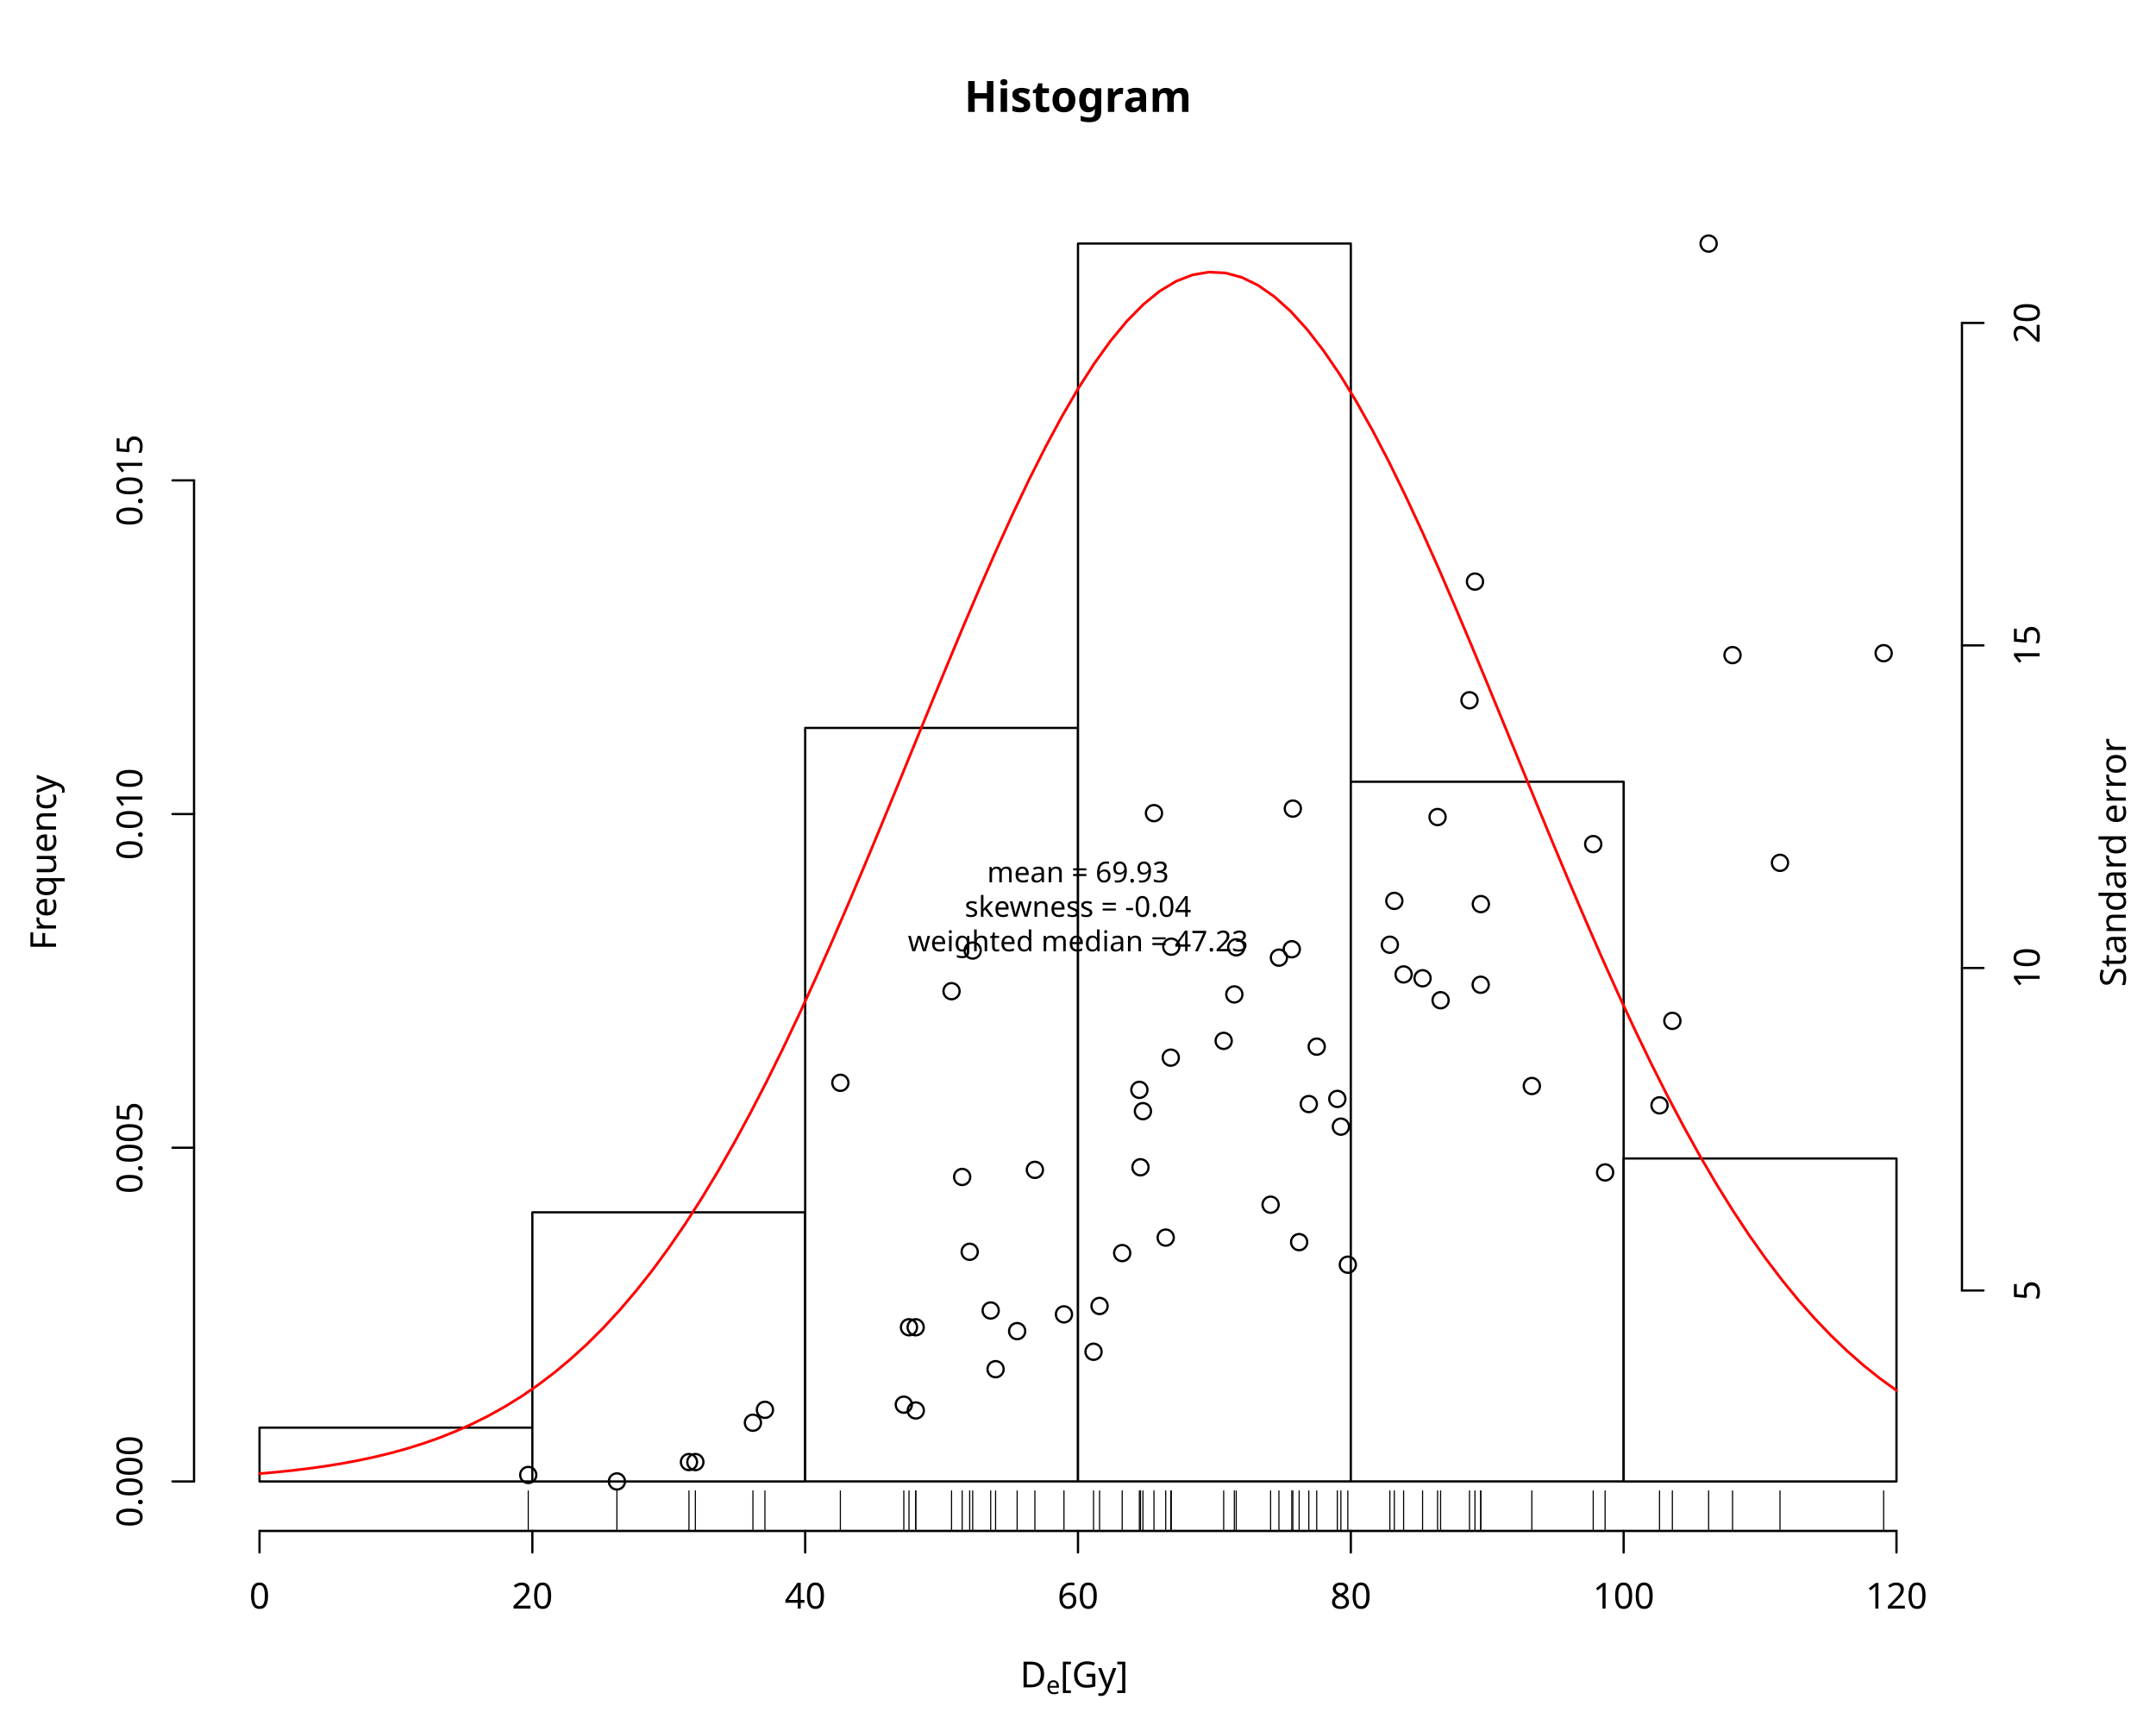
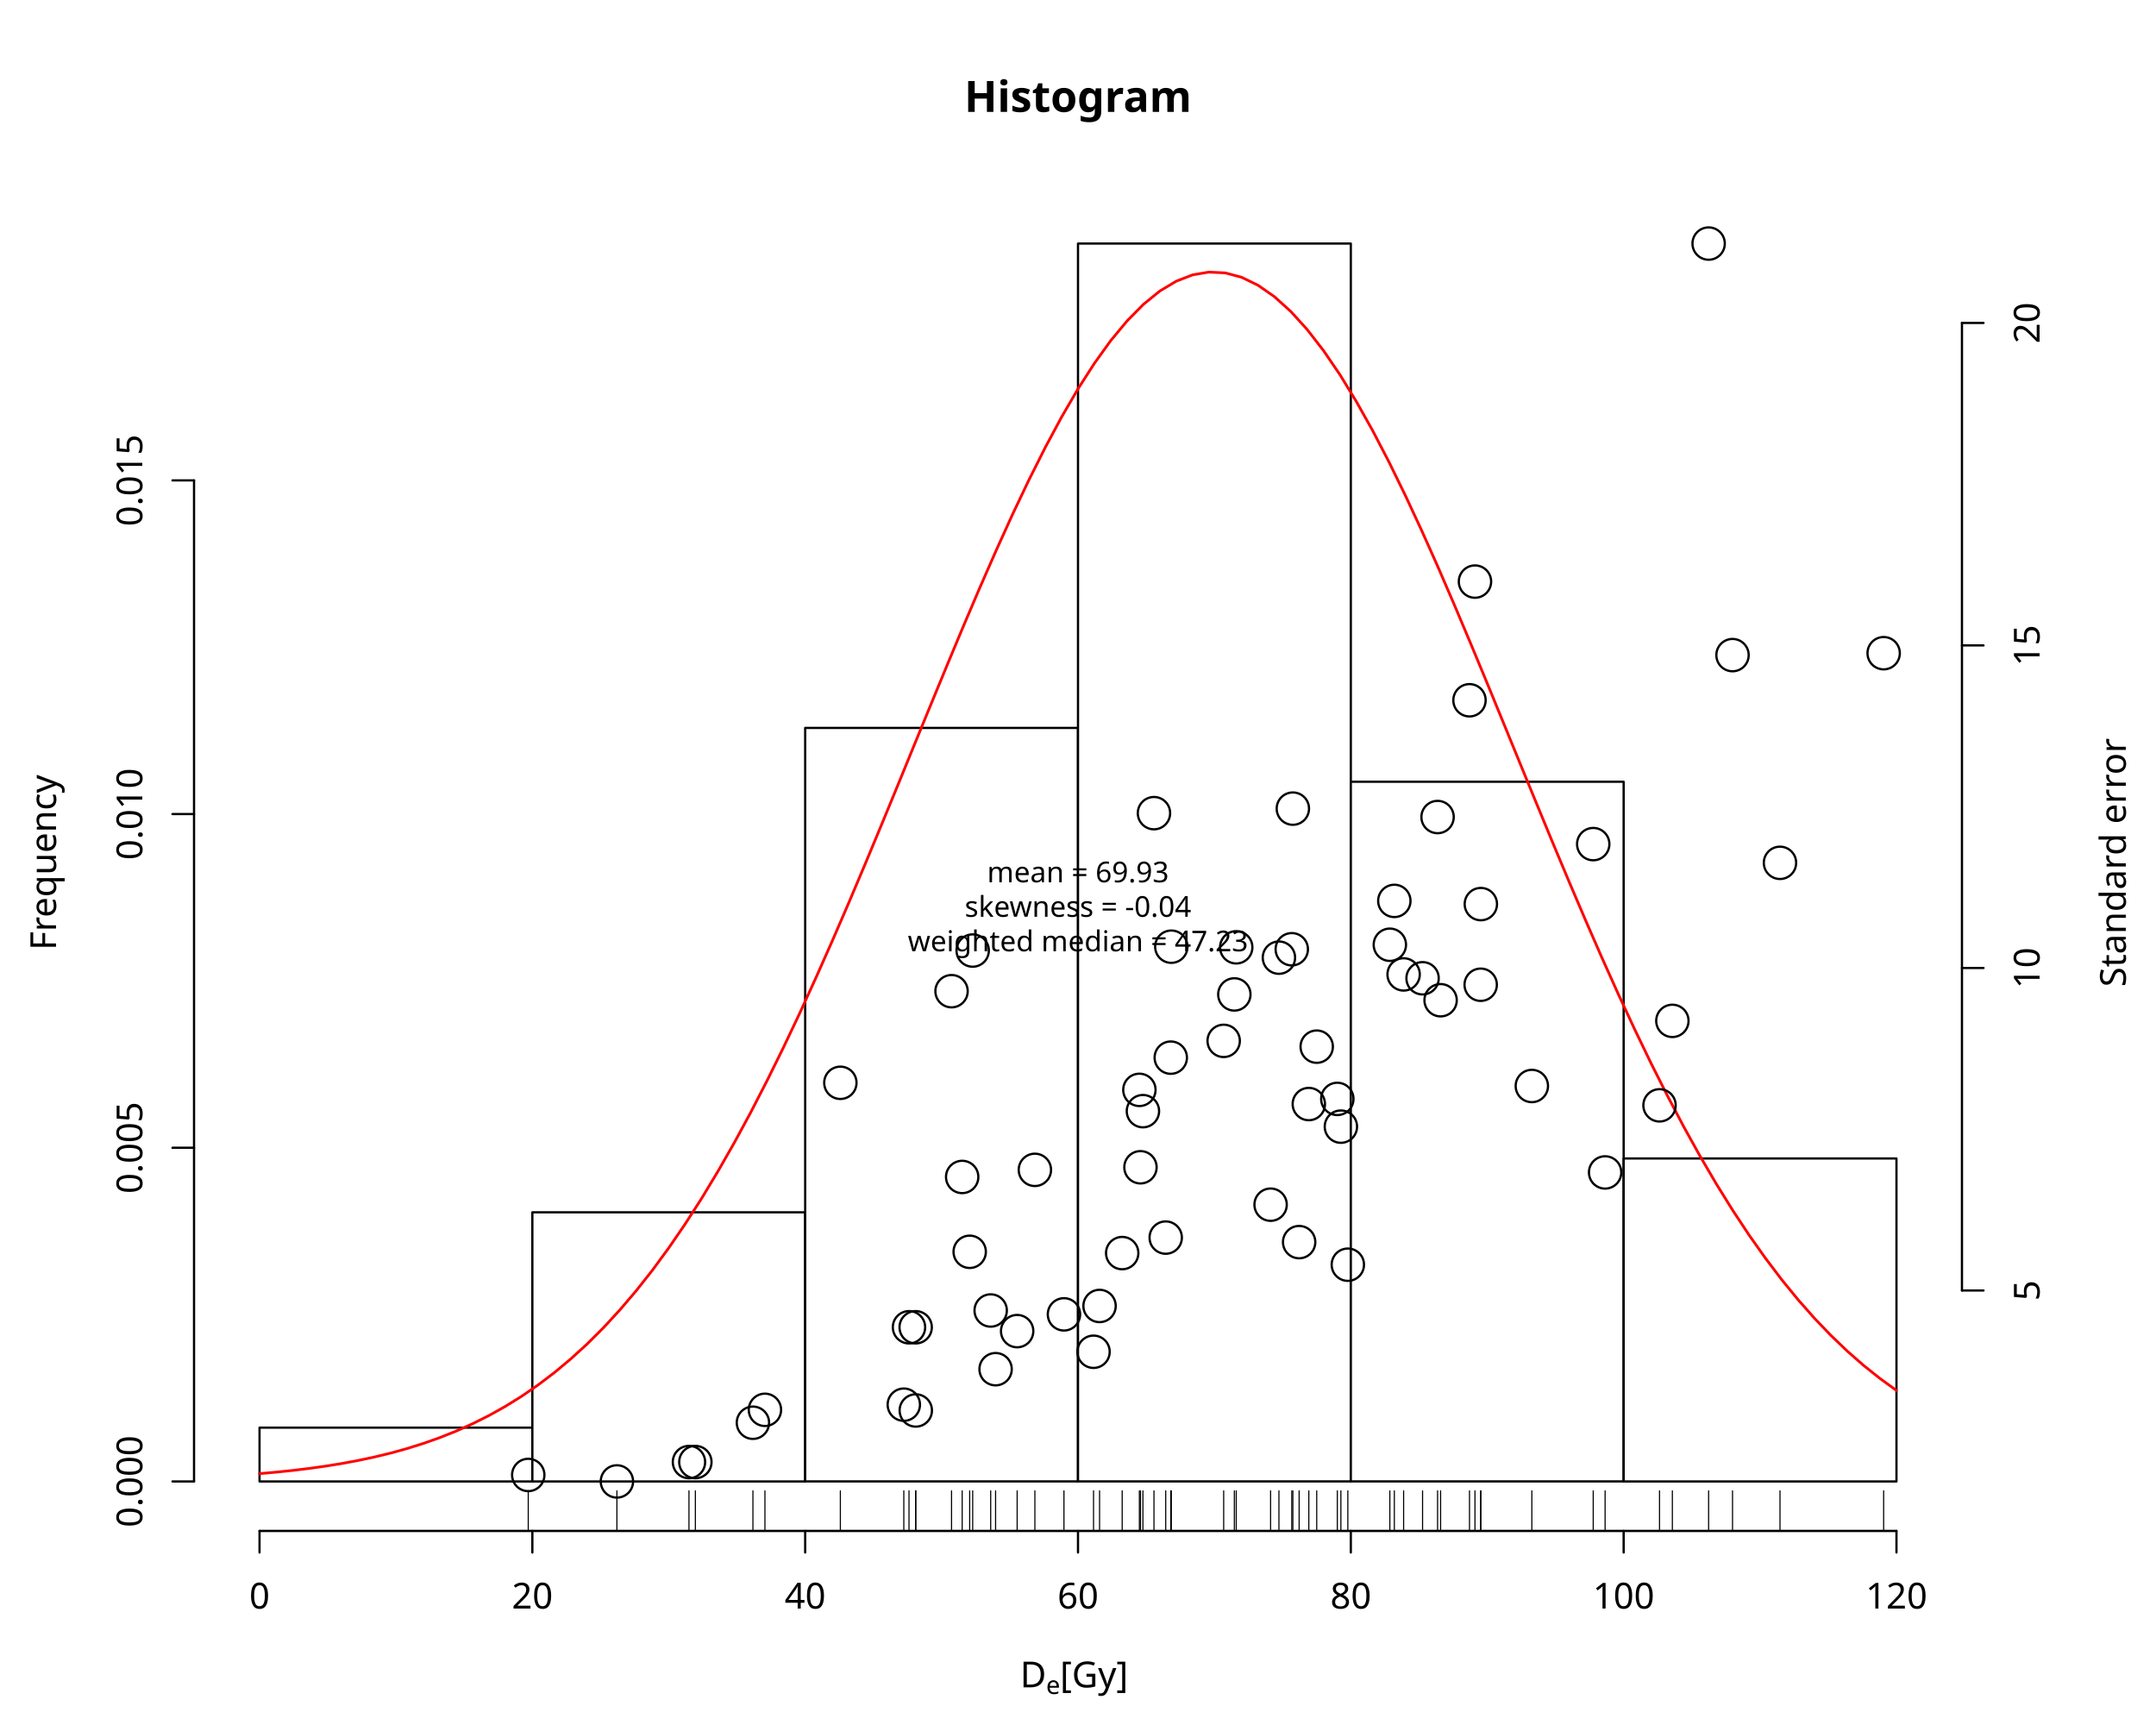
<svg xmlns="http://www.w3.org/2000/svg" class="svglite" data-engine-version="2.0" width="720.00pt" height="576.00pt" viewBox="0 0 720.00 576.00">
  <defs>
    <style type="text/css">
    .svglite line, .svglite polyline, .svglite polygon, .svglite path, .svglite rect, .svglite circle {
      fill: none;
      stroke: #000000;
      stroke-linecap: round;
      stroke-linejoin: round;
      stroke-miterlimit: 10.00;
    }
  </style>
  </defs>
  <rect width="100%" height="100%" style="stroke: none; fill: #FFFFFF;" />
  <defs>
    <clipPath id="cpMC4wMHw3MjAuMDB8MC4wMHw1NzYuMDA=">
      <rect x="0.00" y="0.00" width="720.00" height="576.00" />
    </clipPath>
  </defs>
  <g clip-path="url(#cpMC4wMHw3MjAuMDB8MC4wMHw1NzYuMDA=)">
    <text x="360.00" y="37.36" text-anchor="middle" style="font-size: 14.40px; font-weight: bold; font-family: sans;" textLength="65.63px" lengthAdjust="spacingAndGlyphs">Histogram</text>
    <text x="340.66" y="563.43" style="font-size: 12.00px; font-family: sans;" textLength="8.67px" lengthAdjust="spacingAndGlyphs">D</text>
    <text x="349.33" y="565.65" style="font-size: 8.40px; font-family: sans;" textLength="4.67px" lengthAdjust="spacingAndGlyphs">e</text>
    <text x="354.00" y="563.43" style="font-size: 12.00px; font-family: sans;" textLength="25.34px" lengthAdjust="spacingAndGlyphs"> [Gy]</text>
    <text transform="translate(18.72,288.00) rotate(-90)" text-anchor="middle" style="font-size: 12.00px; font-family: sans;" textLength="56.71px" lengthAdjust="spacingAndGlyphs">Frequency</text>
    <line x1="86.67" y1="511.20" x2="633.33" y2="511.20" style="stroke-width: 0.75;" />
    <line x1="86.67" y1="511.20" x2="86.67" y2="518.40" style="stroke-width: 0.75;" />
    <line x1="177.78" y1="511.20" x2="177.78" y2="518.40" style="stroke-width: 0.75;" />
    <line x1="268.89" y1="511.20" x2="268.89" y2="518.40" style="stroke-width: 0.75;" />
    <line x1="360.00" y1="511.20" x2="360.00" y2="518.40" style="stroke-width: 0.75;" />
    <line x1="451.11" y1="511.20" x2="451.11" y2="518.40" style="stroke-width: 0.75;" />
    <line x1="542.22" y1="511.20" x2="542.22" y2="518.40" style="stroke-width: 0.75;" />
    <line x1="633.33" y1="511.20" x2="633.33" y2="518.40" style="stroke-width: 0.75;" />
    <text x="86.67" y="537.12" text-anchor="middle" style="font-size: 12.00px; font-family: sans;" textLength="6.67px" lengthAdjust="spacingAndGlyphs">0</text>
    <text x="177.78" y="537.12" text-anchor="middle" style="font-size: 12.00px; font-family: sans;" textLength="13.35px" lengthAdjust="spacingAndGlyphs">20</text>
    <text x="268.89" y="537.12" text-anchor="middle" style="font-size: 12.00px; font-family: sans;" textLength="13.35px" lengthAdjust="spacingAndGlyphs">40</text>
    <text x="360.00" y="537.12" text-anchor="middle" style="font-size: 12.00px; font-family: sans;" textLength="13.35px" lengthAdjust="spacingAndGlyphs">60</text>
    <text x="451.11" y="537.12" text-anchor="middle" style="font-size: 12.00px; font-family: sans;" textLength="13.35px" lengthAdjust="spacingAndGlyphs">80</text>
    <text x="542.22" y="537.12" text-anchor="middle" style="font-size: 12.00px; font-family: sans;" textLength="20.02px" lengthAdjust="spacingAndGlyphs">100</text>
    <text x="633.33" y="537.12" text-anchor="middle" style="font-size: 12.00px; font-family: sans;" textLength="20.02px" lengthAdjust="spacingAndGlyphs">120</text>
    <line x1="64.80" y1="494.67" x2="64.80" y2="160.41" style="stroke-width: 0.75;" />
    <line x1="64.80" y1="494.67" x2="57.60" y2="494.67" style="stroke-width: 0.75;" />
    <line x1="64.80" y1="383.25" x2="57.60" y2="383.25" style="stroke-width: 0.75;" />
    <line x1="64.80" y1="271.83" x2="57.60" y2="271.83" style="stroke-width: 0.75;" />
    <line x1="64.80" y1="160.41" x2="57.60" y2="160.41" style="stroke-width: 0.75;" />
    <text transform="translate(47.52,494.67) rotate(-90)" text-anchor="middle" style="font-size: 12.00px; font-family: sans;" textLength="30.03px" lengthAdjust="spacingAndGlyphs">0.000</text>
    <text transform="translate(47.52,383.25) rotate(-90)" text-anchor="middle" style="font-size: 12.00px; font-family: sans;" textLength="30.03px" lengthAdjust="spacingAndGlyphs">0.005</text>
    <text transform="translate(47.52,271.83) rotate(-90)" text-anchor="middle" style="font-size: 12.00px; font-family: sans;" textLength="30.03px" lengthAdjust="spacingAndGlyphs">0.010</text>
    <text transform="translate(47.52,160.41) rotate(-90)" text-anchor="middle" style="font-size: 12.00px; font-family: sans;" textLength="30.03px" lengthAdjust="spacingAndGlyphs">0.015</text>
  </g>
  <defs>
    <clipPath id="cpNjQuODB8NjU1LjIwfDY0LjgwfDUxMS4yMA==">
      <rect x="64.80" y="64.80" width="590.40" height="446.40" />
    </clipPath>
  </defs>
  <g clip-path="url(#cpNjQuODB8NjU1LjIwfDY0LjgwfDUxMS4yMA==)">
    <rect x="86.67" y="476.70" width="91.11" height="17.97" style="stroke-width: 0.75; fill: #FFFFFF;" />
    <rect x="177.78" y="404.81" width="91.11" height="89.86" style="stroke-width: 0.75; fill: #FFFFFF;" />
    <rect x="268.89" y="243.07" width="91.11" height="251.59" style="stroke-width: 0.75; fill: #FFFFFF;" />
    <rect x="360.00" y="81.33" width="91.11" height="413.33" style="stroke-width: 0.75; fill: #FFFFFF;" />
    <rect x="451.11" y="261.04" width="91.11" height="233.62" style="stroke-width: 0.75; fill: #FFFFFF;" />
    <rect x="542.22" y="386.84" width="91.11" height="107.83" style="stroke-width: 0.75; fill: #FFFFFF;" />
  </g>
  <g clip-path="url(#cpMC4wMHw3MjAuMDB8MC4wMHw1NzYuMDA=)">
    <line x1="176.41" y1="511.20" x2="176.41" y2="497.81" style="stroke-width: 0.38;" />
    <line x1="206.02" y1="511.20" x2="206.02" y2="497.81" style="stroke-width: 0.38;" />
    <line x1="230.08" y1="511.20" x2="230.08" y2="497.81" style="stroke-width: 0.38;" />
    <line x1="232.22" y1="511.20" x2="232.22" y2="497.81" style="stroke-width: 0.38;" />
    <line x1="251.44" y1="511.20" x2="251.44" y2="497.81" style="stroke-width: 0.38;" />
    <line x1="255.45" y1="511.20" x2="255.45" y2="497.81" style="stroke-width: 0.38;" />
    <line x1="280.64" y1="511.20" x2="280.64" y2="497.81" style="stroke-width: 0.38;" />
    <line x1="301.83" y1="511.20" x2="301.83" y2="497.81" style="stroke-width: 0.38;" />
    <line x1="303.56" y1="511.20" x2="303.56" y2="497.81" style="stroke-width: 0.38;" />
    <line x1="305.79" y1="511.20" x2="305.79" y2="497.81" style="stroke-width: 0.38;" />
    <line x1="305.83" y1="511.20" x2="305.83" y2="497.81" style="stroke-width: 0.38;" />
    <line x1="317.77" y1="511.20" x2="317.77" y2="497.81" style="stroke-width: 0.38;" />
    <line x1="321.32" y1="511.20" x2="321.32" y2="497.81" style="stroke-width: 0.38;" />
    <line x1="323.83" y1="511.20" x2="323.83" y2="497.81" style="stroke-width: 0.38;" />
    <line x1="324.83" y1="511.20" x2="324.83" y2="497.81" style="stroke-width: 0.38;" />
    <line x1="330.84" y1="511.20" x2="330.84" y2="497.81" style="stroke-width: 0.38;" />
    <line x1="332.48" y1="511.20" x2="332.48" y2="497.81" style="stroke-width: 0.38;" />
    <line x1="339.68" y1="511.20" x2="339.68" y2="497.81" style="stroke-width: 0.38;" />
    <line x1="345.60" y1="511.20" x2="345.60" y2="497.81" style="stroke-width: 0.38;" />
    <line x1="355.31" y1="511.20" x2="355.31" y2="497.81" style="stroke-width: 0.38;" />
    <line x1="365.19" y1="511.20" x2="365.19" y2="497.81" style="stroke-width: 0.38;" />
    <line x1="367.20" y1="511.20" x2="367.20" y2="497.81" style="stroke-width: 0.38;" />
    <line x1="374.76" y1="511.20" x2="374.76" y2="497.81" style="stroke-width: 0.38;" />
    <line x1="380.50" y1="511.20" x2="380.50" y2="497.81" style="stroke-width: 0.38;" />
    <line x1="380.86" y1="511.20" x2="380.86" y2="497.81" style="stroke-width: 0.38;" />
    <line x1="381.68" y1="511.20" x2="381.68" y2="497.81" style="stroke-width: 0.38;" />
    <line x1="385.37" y1="511.20" x2="385.37" y2="497.81" style="stroke-width: 0.38;" />
    <line x1="389.29" y1="511.20" x2="389.29" y2="497.81" style="stroke-width: 0.38;" />
    <line x1="390.98" y1="511.20" x2="390.98" y2="497.81" style="stroke-width: 0.38;" />
    <line x1="391.16" y1="511.20" x2="391.16" y2="497.81" style="stroke-width: 0.38;" />
    <line x1="408.65" y1="511.20" x2="408.65" y2="497.81" style="stroke-width: 0.38;" />
    <line x1="412.21" y1="511.20" x2="412.21" y2="497.81" style="stroke-width: 0.38;" />
    <line x1="412.84" y1="511.20" x2="412.84" y2="497.81" style="stroke-width: 0.38;" />
    <line x1="424.32" y1="511.20" x2="424.32" y2="497.81" style="stroke-width: 0.38;" />
    <line x1="427.10" y1="511.20" x2="427.10" y2="497.81" style="stroke-width: 0.38;" />
    <line x1="431.39" y1="511.20" x2="431.39" y2="497.81" style="stroke-width: 0.38;" />
    <line x1="431.75" y1="511.20" x2="431.75" y2="497.81" style="stroke-width: 0.38;" />
    <line x1="433.85" y1="511.20" x2="433.85" y2="497.81" style="stroke-width: 0.38;" />
    <line x1="437.08" y1="511.20" x2="437.08" y2="497.81" style="stroke-width: 0.38;" />
    <line x1="439.72" y1="511.20" x2="439.72" y2="497.81" style="stroke-width: 0.38;" />
    <line x1="446.60" y1="511.20" x2="446.60" y2="497.81" style="stroke-width: 0.38;" />
    <line x1="447.79" y1="511.20" x2="447.79" y2="497.81" style="stroke-width: 0.38;" />
    <line x1="450.11" y1="511.20" x2="450.11" y2="497.81" style="stroke-width: 0.38;" />
    <line x1="464.14" y1="511.20" x2="464.14" y2="497.81" style="stroke-width: 0.38;" />
    <line x1="465.64" y1="511.20" x2="465.64" y2="497.81" style="stroke-width: 0.38;" />
    <line x1="468.74" y1="511.20" x2="468.74" y2="497.81" style="stroke-width: 0.38;" />
    <line x1="475.07" y1="511.20" x2="475.07" y2="497.81" style="stroke-width: 0.38;" />
    <line x1="480.08" y1="511.20" x2="480.08" y2="497.81" style="stroke-width: 0.38;" />
    <line x1="481.09" y1="511.20" x2="481.09" y2="497.81" style="stroke-width: 0.38;" />
    <line x1="490.74" y1="511.20" x2="490.74" y2="497.81" style="stroke-width: 0.38;" />
    <line x1="492.57" y1="511.20" x2="492.57" y2="497.81" style="stroke-width: 0.38;" />
    <line x1="494.48" y1="511.20" x2="494.48" y2="497.81" style="stroke-width: 0.38;" />
    <line x1="494.53" y1="511.20" x2="494.53" y2="497.81" style="stroke-width: 0.38;" />
    <line x1="511.56" y1="511.20" x2="511.56" y2="497.81" style="stroke-width: 0.38;" />
    <line x1="532.06" y1="511.20" x2="532.06" y2="497.81" style="stroke-width: 0.38;" />
    <line x1="536.03" y1="511.20" x2="536.03" y2="497.81" style="stroke-width: 0.38;" />
    <line x1="554.20" y1="511.20" x2="554.20" y2="497.81" style="stroke-width: 0.38;" />
    <line x1="558.49" y1="511.20" x2="558.49" y2="497.81" style="stroke-width: 0.38;" />
    <line x1="570.60" y1="511.20" x2="570.60" y2="497.81" style="stroke-width: 0.38;" />
    <line x1="578.58" y1="511.20" x2="578.58" y2="497.81" style="stroke-width: 0.38;" />
    <line x1="594.43" y1="511.20" x2="594.43" y2="497.81" style="stroke-width: 0.38;" />
    <line x1="629.05" y1="511.20" x2="629.05" y2="497.81" style="stroke-width: 0.38;" />
  </g>
  <g clip-path="url(#cpNjQuODB8NjU1LjIwfDY0LjgwfDUxMS4yMA==)">
    <polyline points="86.67,492.07 92.13,491.58 97.60,491.01 103.07,490.35 108.53,489.59 114.00,488.71 119.47,487.70 124.93,486.54 130.40,485.22 135.87,483.71 141.33,482.00 146.80,480.07 152.27,477.89 157.73,475.45 163.20,472.71 168.67,469.66 174.13,466.28 179.60,462.52 185.07,458.38 190.53,453.83 196.00,448.85 201.47,443.40 206.93,437.48 212.40,431.07 217.87,424.15 223.33,416.70 228.80,408.73 234.27,400.22 239.73,391.17 245.20,381.60 250.67,371.51 256.13,360.91 261.60,349.84 267.07,338.31 272.53,326.37 278.00,314.05 283.47,301.40 288.93,288.49 294.40,275.36 299.87,262.09 305.33,248.74 310.80,235.41 316.27,222.16 321.73,209.08 327.20,196.27 332.67,183.80 338.13,171.78 343.60,160.28 349.07,149.41 354.53,139.24 360.00,129.85 365.47,121.33 370.93,113.74 376.40,107.15 381.87,101.61 387.33,97.18 392.80,93.90 398.27,91.78 403.73,90.86 409.20,91.13 414.67,92.60 420.13,95.26 425.60,99.07 431.07,104.01 436.53,110.03 442.00,117.09 447.47,125.11 452.93,134.04 458.40,143.79 463.87,154.30 469.33,165.47 474.80,177.22 480.27,189.45 485.73,202.09 491.20,215.04 496.67,228.20 502.13,241.50 507.60,254.85 513.07,268.17 518.53,281.38 524.00,294.42 529.47,307.22 534.93,319.72 540.40,331.88 545.87,343.64 551.33,354.96 556.80,365.82 562.27,376.19 567.73,386.04 573.20,395.38 578.67,404.18 584.13,412.44 589.60,420.17 595.07,427.38 600.53,434.06 606.00,440.25 611.47,445.95 616.93,451.18 622.40,455.97 627.87,460.33 633.33,464.29 " style="stroke-width: 0.90; stroke: #FF0000;" />
    <text x="360.00" y="294.61" text-anchor="middle" style="font-size: 9.60px; font-family: sans;" textLength="58.99px" lengthAdjust="spacingAndGlyphs">mean = 69.93</text>
    <text x="360.00" y="306.13" text-anchor="middle" style="font-size: 9.60px; font-family: sans;" textLength="75.00px" lengthAdjust="spacingAndGlyphs">skewness = -0.04</text>
    <text x="360.00" y="317.65" text-anchor="middle" style="font-size: 9.60px; font-family: sans;" textLength="107.56px" lengthAdjust="spacingAndGlyphs">weighted median = 47.23</text>
-     <circle cx="176.41" cy="492.51" r="2.70" style="stroke-width: 0.75;" />
-     <circle cx="206.02" cy="494.67" r="2.70" style="stroke-width: 0.75;" />
-     <circle cx="230.08" cy="488.20" r="2.70" style="stroke-width: 0.75;" />
-     <circle cx="232.22" cy="488.20" r="2.70" style="stroke-width: 0.75;" />
-     <circle cx="251.44" cy="475.07" r="2.70" style="stroke-width: 0.75;" />
-     <circle cx="255.45" cy="470.76" r="2.70" style="stroke-width: 0.75;" />
-     <circle cx="280.64" cy="361.56" r="2.70" style="stroke-width: 0.75;" />
-     <circle cx="301.83" cy="469.04" r="2.70" style="stroke-width: 0.75;" />
-     <circle cx="303.56" cy="443.19" r="2.70" style="stroke-width: 0.75;" />
-     <circle cx="305.79" cy="443.19" r="2.70" style="stroke-width: 0.75;" />
-     <circle cx="305.83" cy="470.97" r="2.70" style="stroke-width: 0.75;" />
-     <circle cx="317.77" cy="330.97" r="2.70" style="stroke-width: 0.75;" />
-     <circle cx="321.32" cy="393.00" r="2.70" style="stroke-width: 0.75;" />
-     <circle cx="323.83" cy="417.99" r="2.70" style="stroke-width: 0.75;" />
-     <circle cx="324.83" cy="317.40" r="2.70" style="stroke-width: 0.75;" />
-     <circle cx="330.84" cy="437.59" r="2.70" style="stroke-width: 0.75;" />
-     <circle cx="332.48" cy="457.19" r="2.70" style="stroke-width: 0.75;" />
-     <circle cx="339.68" cy="444.48" r="2.70" style="stroke-width: 0.75;" />
-     <circle cx="345.60" cy="390.63" r="2.70" style="stroke-width: 0.75;" />
-     <circle cx="355.31" cy="438.88" r="2.70" style="stroke-width: 0.75;" />
-     <circle cx="365.19" cy="451.37" r="2.70" style="stroke-width: 0.75;" />
-     <circle cx="367.20" cy="436.08" r="2.70" style="stroke-width: 0.75;" />
-     <circle cx="374.76" cy="418.42" r="2.70" style="stroke-width: 0.75;" />
-     <circle cx="380.50" cy="363.92" r="2.70" style="stroke-width: 0.75;" />
-     <circle cx="380.86" cy="389.77" r="2.70" style="stroke-width: 0.75;" />
-     <circle cx="381.68" cy="371.03" r="2.70" style="stroke-width: 0.75;" />
-     <circle cx="385.37" cy="271.52" r="2.70" style="stroke-width: 0.75;" />
-     <circle cx="389.29" cy="413.25" r="2.70" style="stroke-width: 0.75;" />
-     <circle cx="390.98" cy="353.16" r="2.70" style="stroke-width: 0.75;" />
-     <circle cx="391.16" cy="316.11" r="2.70" style="stroke-width: 0.75;" />
-     <circle cx="408.65" cy="347.56" r="2.70" style="stroke-width: 0.75;" />
-     <circle cx="412.21" cy="332.05" r="2.70" style="stroke-width: 0.75;" />
-     <circle cx="412.84" cy="316.32" r="2.70" style="stroke-width: 0.75;" />
-     <circle cx="424.32" cy="402.26" r="2.70" style="stroke-width: 0.75;" />
-     <circle cx="427.10" cy="319.77" r="2.70" style="stroke-width: 0.75;" />
-     <circle cx="431.39" cy="316.97" r="2.70" style="stroke-width: 0.75;" />
-     <circle cx="431.75" cy="270.01" r="2.70" style="stroke-width: 0.75;" />
-     <circle cx="433.85" cy="414.76" r="2.70" style="stroke-width: 0.75;" />
-     <circle cx="437.08" cy="368.66" r="2.70" style="stroke-width: 0.75;" />
-     <circle cx="439.72" cy="349.49" r="2.70" style="stroke-width: 0.75;" />
-     <circle cx="446.60" cy="366.94" r="2.70" style="stroke-width: 0.75;" />
-     <circle cx="447.79" cy="376.20" r="2.70" style="stroke-width: 0.75;" />
-     <circle cx="450.11" cy="422.30" r="2.70" style="stroke-width: 0.75;" />
-     <circle cx="464.14" cy="315.46" r="2.70" style="stroke-width: 0.75;" />
-     <circle cx="465.64" cy="300.82" r="2.70" style="stroke-width: 0.75;" />
-     <circle cx="468.74" cy="325.37" r="2.70" style="stroke-width: 0.75;" />
-     <circle cx="475.07" cy="326.66" r="2.70" style="stroke-width: 0.75;" />
-     <circle cx="480.08" cy="272.82" r="2.70" style="stroke-width: 0.75;" />
-     <circle cx="481.09" cy="333.99" r="2.70" style="stroke-width: 0.75;" />
-     <circle cx="490.74" cy="233.83" r="2.70" style="stroke-width: 0.75;" />
-     <circle cx="492.57" cy="194.20" r="2.70" style="stroke-width: 0.75;" />
-     <circle cx="494.48" cy="328.82" r="2.70" style="stroke-width: 0.75;" />
-     <circle cx="494.53" cy="301.89" r="2.70" style="stroke-width: 0.75;" />
-     <circle cx="511.56" cy="362.63" r="2.70" style="stroke-width: 0.75;" />
-     <circle cx="532.06" cy="281.86" r="2.70" style="stroke-width: 0.75;" />
-     <circle cx="536.03" cy="391.49" r="2.70" style="stroke-width: 0.75;" />
-     <circle cx="554.20" cy="369.09" r="2.70" style="stroke-width: 0.75;" />
-     <circle cx="558.49" cy="340.88" r="2.70" style="stroke-width: 0.75;" />
-     <circle cx="570.60" cy="81.33" r="2.70" style="stroke-width: 0.75;" />
-     <circle cx="578.58" cy="218.75" r="2.70" style="stroke-width: 0.75;" />
-     <circle cx="594.43" cy="288.11" r="2.70" style="stroke-width: 0.75;" />
-     <circle cx="629.05" cy="218.11" r="2.70" style="stroke-width: 0.75;" />
+     <circle cx="176.41" cy="492.51" r="5.40" style="stroke-width: 0.75;" />
+     <circle cx="206.02" cy="494.67" r="5.40" style="stroke-width: 0.75;" />
+     <circle cx="230.08" cy="488.20" r="5.40" style="stroke-width: 0.75;" />
+     <circle cx="232.22" cy="488.20" r="5.40" style="stroke-width: 0.75;" />
+     <circle cx="251.44" cy="475.07" r="5.40" style="stroke-width: 0.75;" />
+     <circle cx="255.45" cy="470.76" r="5.40" style="stroke-width: 0.75;" />
+     <circle cx="280.64" cy="361.56" r="5.40" style="stroke-width: 0.75;" />
+     <circle cx="301.83" cy="469.04" r="5.40" style="stroke-width: 0.75;" />
+     <circle cx="303.56" cy="443.19" r="5.40" style="stroke-width: 0.75;" />
+     <circle cx="305.79" cy="443.19" r="5.40" style="stroke-width: 0.75;" />
+     <circle cx="305.83" cy="470.97" r="5.40" style="stroke-width: 0.75;" />
+     <circle cx="317.77" cy="330.97" r="5.40" style="stroke-width: 0.75;" />
+     <circle cx="321.32" cy="393.00" r="5.40" style="stroke-width: 0.75;" />
+     <circle cx="323.83" cy="417.99" r="5.40" style="stroke-width: 0.75;" />
+     <circle cx="324.83" cy="317.40" r="5.40" style="stroke-width: 0.75;" />
+     <circle cx="330.84" cy="437.59" r="5.40" style="stroke-width: 0.75;" />
+     <circle cx="332.48" cy="457.19" r="5.40" style="stroke-width: 0.75;" />
+     <circle cx="339.68" cy="444.48" r="5.40" style="stroke-width: 0.75;" />
+     <circle cx="345.60" cy="390.63" r="5.40" style="stroke-width: 0.75;" />
+     <circle cx="355.31" cy="438.88" r="5.40" style="stroke-width: 0.75;" />
+     <circle cx="365.19" cy="451.37" r="5.40" style="stroke-width: 0.75;" />
+     <circle cx="367.20" cy="436.08" r="5.40" style="stroke-width: 0.75;" />
+     <circle cx="374.76" cy="418.42" r="5.40" style="stroke-width: 0.75;" />
+     <circle cx="380.50" cy="363.92" r="5.40" style="stroke-width: 0.75;" />
+     <circle cx="380.86" cy="389.77" r="5.40" style="stroke-width: 0.75;" />
+     <circle cx="381.68" cy="371.03" r="5.40" style="stroke-width: 0.75;" />
+     <circle cx="385.37" cy="271.52" r="5.40" style="stroke-width: 0.75;" />
+     <circle cx="389.29" cy="413.25" r="5.40" style="stroke-width: 0.75;" />
+     <circle cx="390.98" cy="353.16" r="5.40" style="stroke-width: 0.75;" />
+     <circle cx="391.16" cy="316.11" r="5.40" style="stroke-width: 0.75;" />
+     <circle cx="408.65" cy="347.56" r="5.40" style="stroke-width: 0.75;" />
+     <circle cx="412.21" cy="332.05" r="5.40" style="stroke-width: 0.75;" />
+     <circle cx="412.84" cy="316.32" r="5.40" style="stroke-width: 0.75;" />
+     <circle cx="424.32" cy="402.26" r="5.40" style="stroke-width: 0.75;" />
+     <circle cx="427.10" cy="319.77" r="5.40" style="stroke-width: 0.75;" />
+     <circle cx="431.39" cy="316.97" r="5.40" style="stroke-width: 0.75;" />
+     <circle cx="431.75" cy="270.01" r="5.40" style="stroke-width: 0.75;" />
+     <circle cx="433.85" cy="414.76" r="5.40" style="stroke-width: 0.75;" />
+     <circle cx="437.08" cy="368.66" r="5.40" style="stroke-width: 0.75;" />
+     <circle cx="439.72" cy="349.49" r="5.40" style="stroke-width: 0.75;" />
+     <circle cx="446.60" cy="366.94" r="5.40" style="stroke-width: 0.75;" />
+     <circle cx="447.79" cy="376.20" r="5.40" style="stroke-width: 0.75;" />
+     <circle cx="450.11" cy="422.30" r="5.40" style="stroke-width: 0.75;" />
+     <circle cx="464.14" cy="315.46" r="5.40" style="stroke-width: 0.75;" />
+     <circle cx="465.64" cy="300.82" r="5.40" style="stroke-width: 0.75;" />
+     <circle cx="468.74" cy="325.37" r="5.40" style="stroke-width: 0.75;" />
+     <circle cx="475.07" cy="326.66" r="5.40" style="stroke-width: 0.75;" />
+     <circle cx="480.08" cy="272.82" r="5.40" style="stroke-width: 0.75;" />
+     <circle cx="481.09" cy="333.99" r="5.40" style="stroke-width: 0.75;" />
+     <circle cx="490.74" cy="233.83" r="5.40" style="stroke-width: 0.75;" />
+     <circle cx="492.57" cy="194.20" r="5.40" style="stroke-width: 0.75;" />
+     <circle cx="494.48" cy="328.82" r="5.40" style="stroke-width: 0.75;" />
+     <circle cx="494.53" cy="301.89" r="5.40" style="stroke-width: 0.75;" />
+     <circle cx="511.56" cy="362.63" r="5.40" style="stroke-width: 0.75;" />
+     <circle cx="532.06" cy="281.86" r="5.40" style="stroke-width: 0.75;" />
+     <circle cx="536.03" cy="391.49" r="5.40" style="stroke-width: 0.75;" />
+     <circle cx="554.20" cy="369.09" r="5.40" style="stroke-width: 0.75;" />
+     <circle cx="558.49" cy="340.88" r="5.40" style="stroke-width: 0.75;" />
+     <circle cx="570.60" cy="81.33" r="5.40" style="stroke-width: 0.75;" />
+     <circle cx="578.58" cy="218.75" r="5.40" style="stroke-width: 0.75;" />
+     <circle cx="594.43" cy="288.11" r="5.40" style="stroke-width: 0.75;" />
+     <circle cx="629.05" cy="218.11" r="5.40" style="stroke-width: 0.75;" />
  </g>
  <g clip-path="url(#cpMC4wMHw3MjAuMDB8MC4wMHw1NzYuMDA=)">
    <line x1="655.20" y1="430.91" x2="655.20" y2="107.83" style="stroke-width: 0.75;" />
    <line x1="655.20" y1="430.91" x2="662.40" y2="430.91" style="stroke-width: 0.75;" />
    <line x1="655.20" y1="323.22" x2="662.40" y2="323.22" style="stroke-width: 0.75;" />
    <line x1="655.20" y1="215.52" x2="662.40" y2="215.52" style="stroke-width: 0.75;" />
    <line x1="655.20" y1="107.83" x2="662.40" y2="107.83" style="stroke-width: 0.75;" />
    <text transform="translate(681.12,430.91) rotate(-90)" text-anchor="middle" style="font-size: 12.00px; font-family: sans;" textLength="6.67px" lengthAdjust="spacingAndGlyphs">5</text>
    <text transform="translate(681.12,323.22) rotate(-90)" text-anchor="middle" style="font-size: 12.00px; font-family: sans;" textLength="13.35px" lengthAdjust="spacingAndGlyphs">10</text>
    <text transform="translate(681.12,215.52) rotate(-90)" text-anchor="middle" style="font-size: 12.00px; font-family: sans;" textLength="13.35px" lengthAdjust="spacingAndGlyphs">15</text>
    <text transform="translate(681.12,107.83) rotate(-90)" text-anchor="middle" style="font-size: 12.00px; font-family: sans;" textLength="13.35px" lengthAdjust="spacingAndGlyphs">20</text>
    <text transform="translate(709.92,288.00) rotate(-90)" text-anchor="middle" style="font-size: 12.00px; font-family: sans;" textLength="77.38px" lengthAdjust="spacingAndGlyphs">Standard error</text>
  </g>
  <defs>
    <clipPath id="cpNTkuMDR8Njg5Ljc2fDU5LjA0fDUwMi41Ng==">
      <rect x="59.04" y="59.04" width="630.72" height="443.52" />
    </clipPath>
  </defs>
  <g clip-path="url(#cpNTkuMDR8Njg5Ljc2fDU5LjA0fDUwMi41Ng==)">
</g>
</svg>
